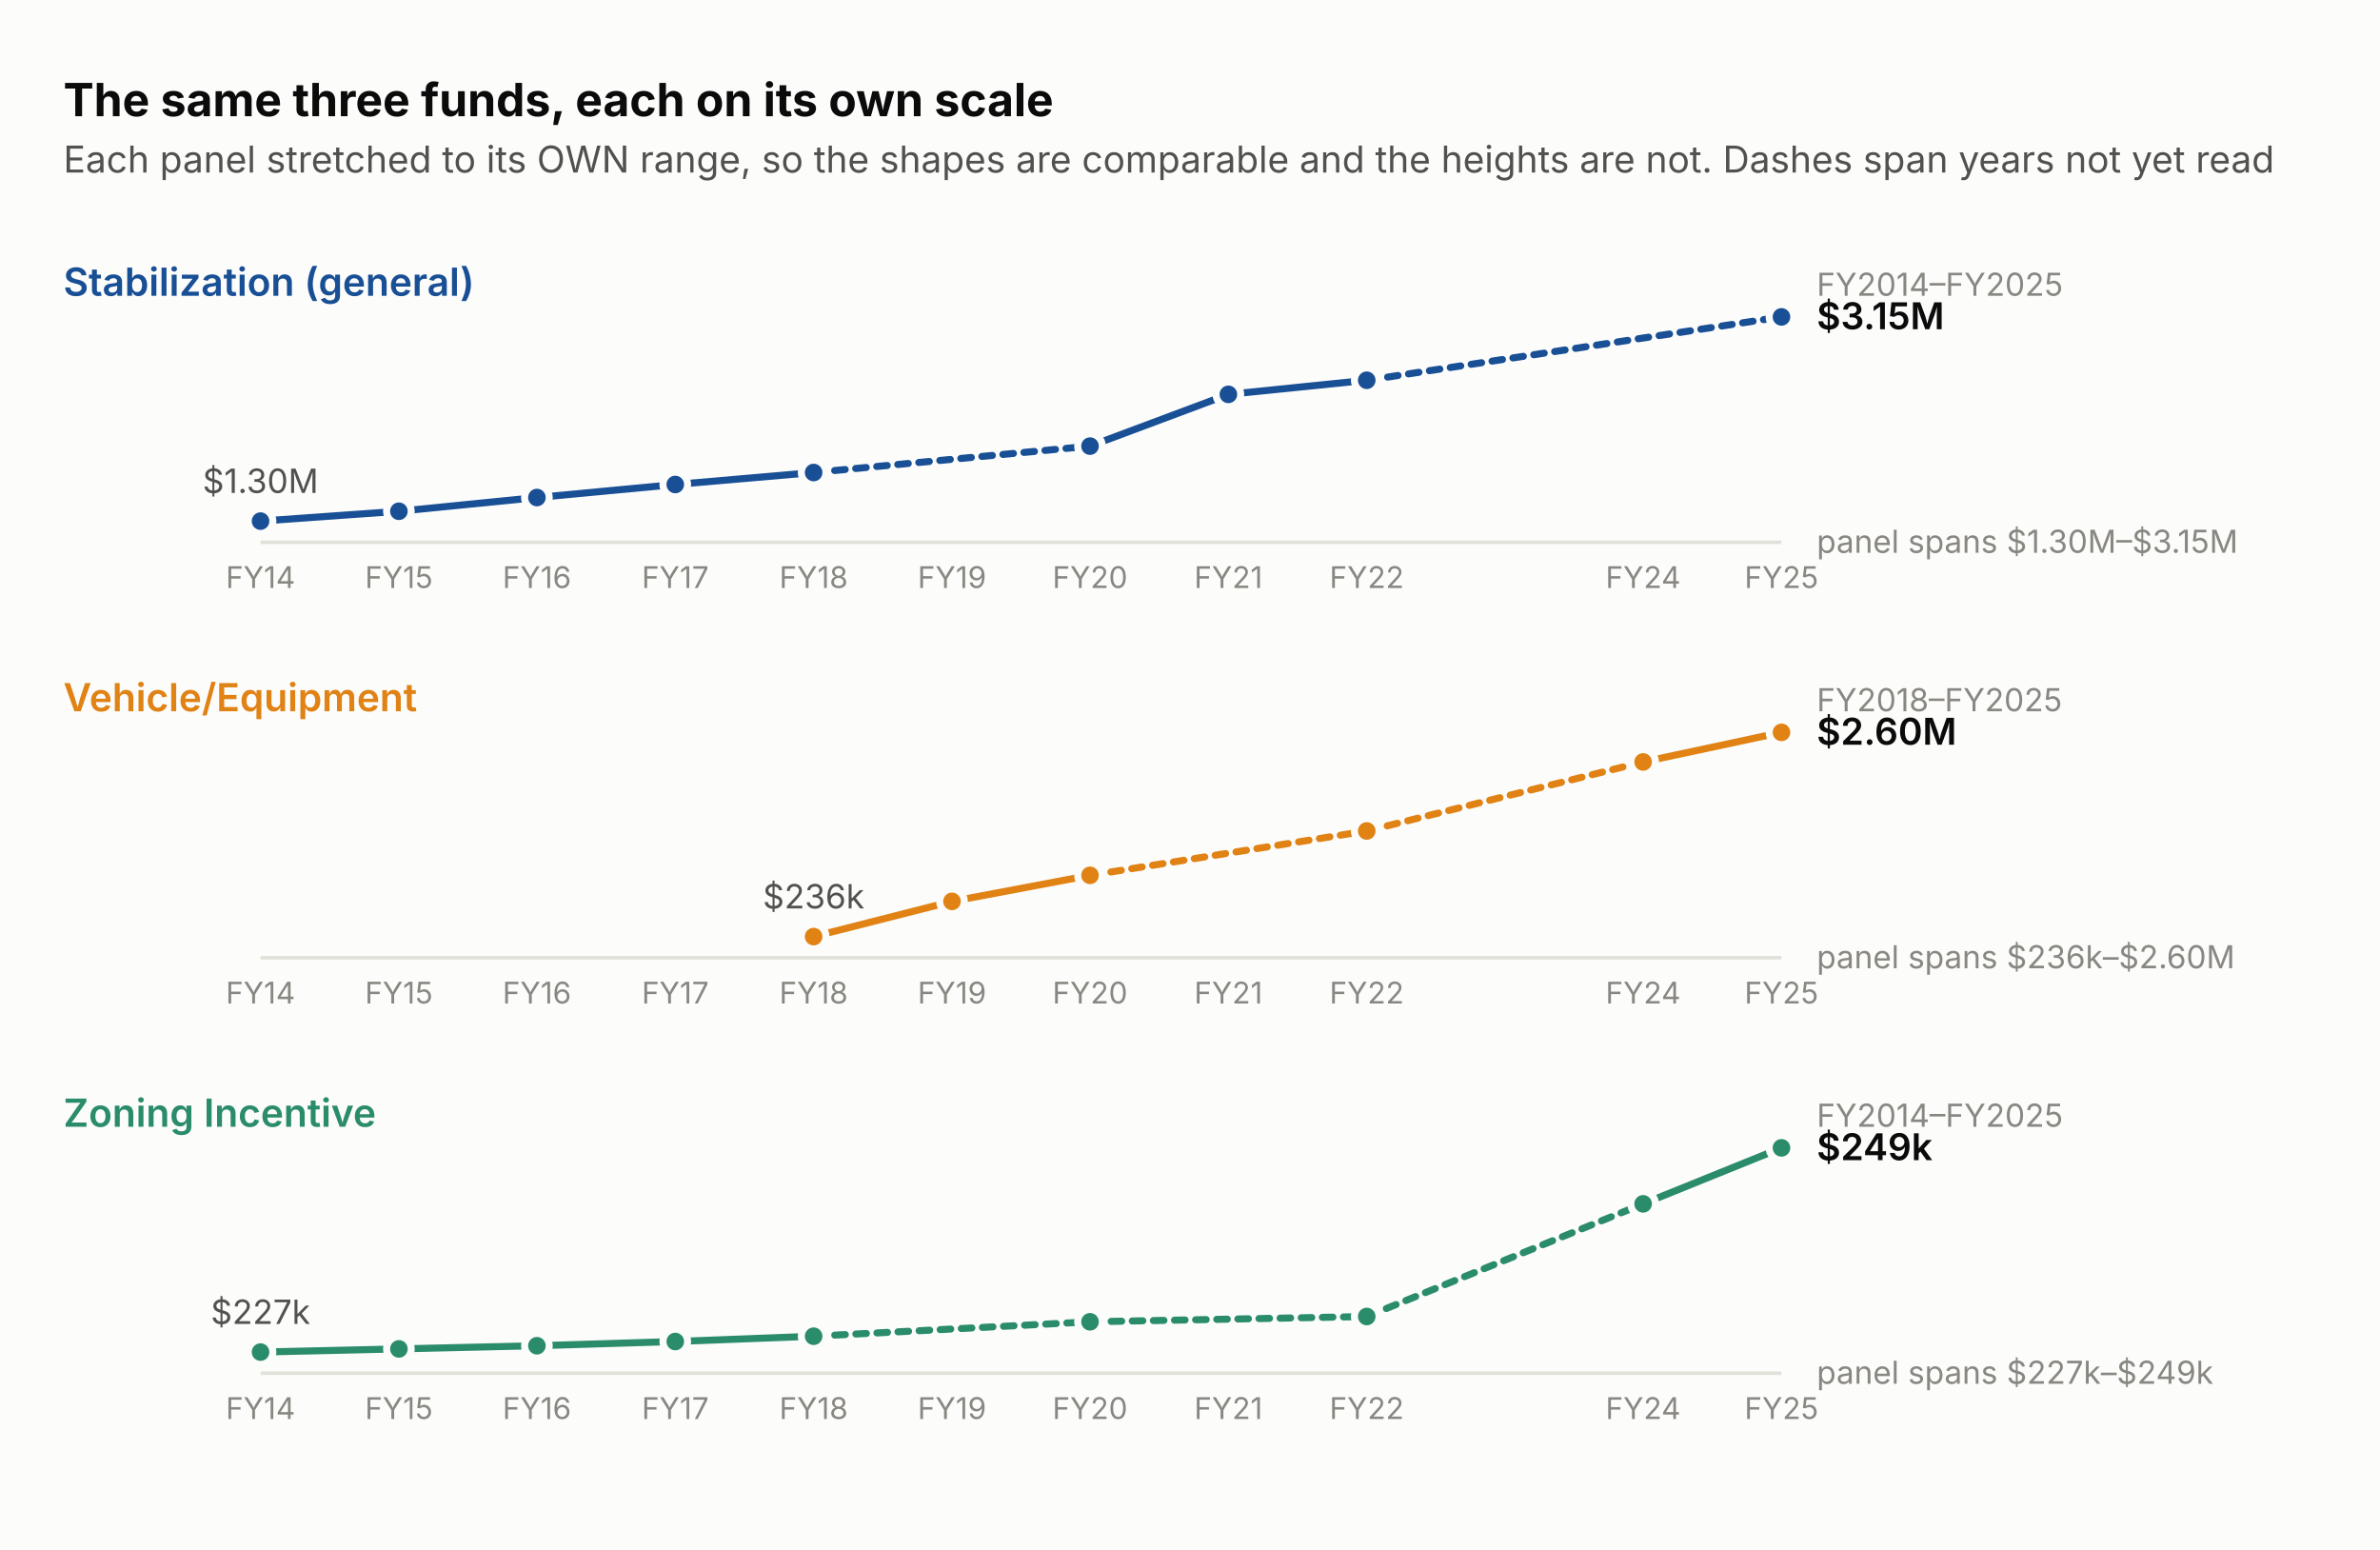
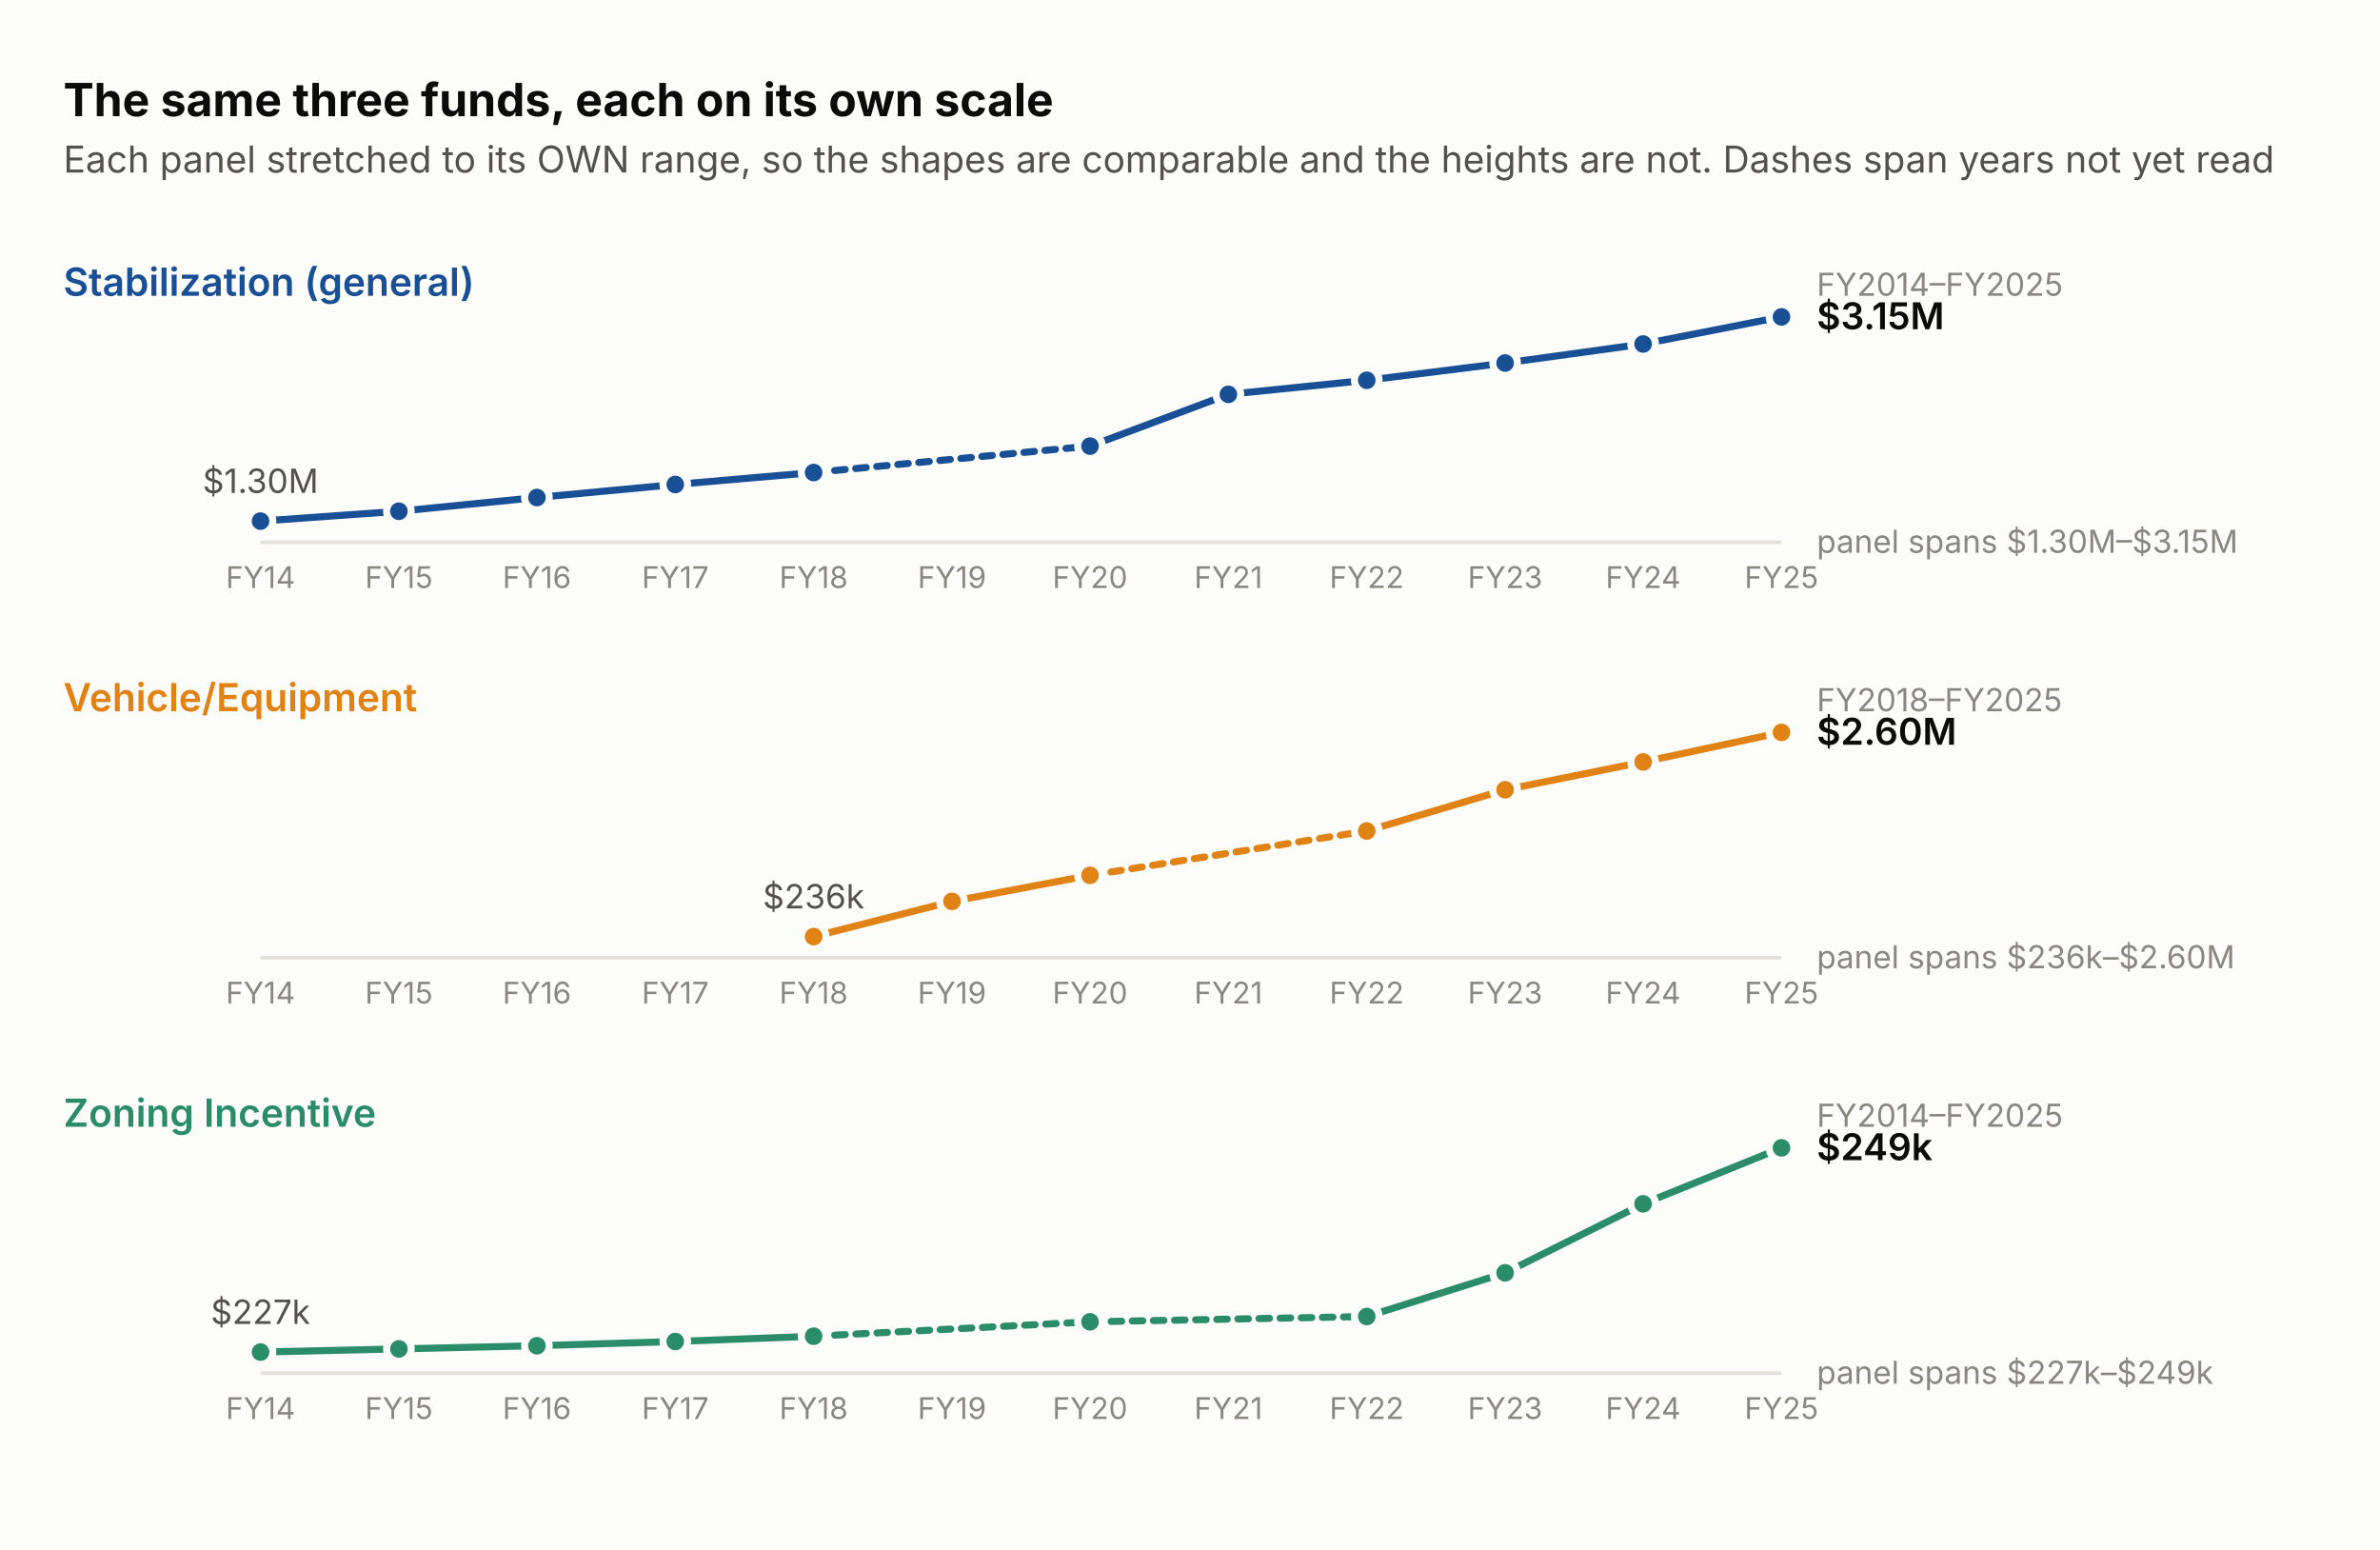
<svg xmlns="http://www.w3.org/2000/svg" viewBox="0 0 676 440" width="676" height="440" role="img" aria-label="The same three funds, each on its own scale. Each panel stretched to its OWN range, so the shapes are comparable and the heights are not. Dashes span years not yet read" font-family="system-ui, -apple-system, &quot;Segoe UI&quot;, sans-serif">
  <rect width="676" height="440" fill="#fcfcfb" />
  <g transform="translate(18,18)">
    <text x="0" y="15" font-size="13" font-weight="700" fill="#0b0b0b">The same three funds, each on its own scale</text>
    <text x="0" y="31" font-size="10.5" fill="#52514e">Each panel stretched to its OWN range, so the shapes are comparable and the heights are not. Dashes span years not yet read</text>
    <line x1="56" y1="136" x2="488" y2="136" stroke="#e1e0d9" stroke-width="1" />
    <text x="0" y="66" font-size="11" font-weight="600" fill="#184f95">Stabilization (general)</text>
    <line x1="56.0" y1="130.0" x2="95.3" y2="127.2" stroke-width="2" stroke-linecap="round" stroke="#184f95" />
    <line x1="95.3" y1="127.2" x2="134.5" y2="123.3" stroke-width="2" stroke-linecap="round" stroke="#184f95" />
    <line x1="134.5" y1="123.3" x2="173.8" y2="119.6" stroke-width="2" stroke-linecap="round" stroke="#184f95" />
    <line x1="173.8" y1="119.6" x2="213.1" y2="116.2" stroke-width="2" stroke-linecap="round" stroke="#184f95" />
    <line x1="213.1" y1="116.2" x2="291.6" y2="108.7" stroke-width="2" stroke-linecap="round" stroke-dasharray="3 3" stroke="#184f95" />
    <line x1="291.6" y1="108.7" x2="330.9" y2="94.0" stroke-width="2" stroke-linecap="round" stroke="#184f95" />
    <line x1="330.9" y1="94.0" x2="370.2" y2="90.0" stroke-width="2" stroke-linecap="round" stroke="#184f95" />
-     <line x1="370.2" y1="90.0" x2="488.0" y2="72.0" stroke-width="2" stroke-linecap="round" stroke-dasharray="3 3" stroke="#184f95" />
+     <line x1="370.2" y1="90.0" x2="409.5" y2="85.1" stroke-width="2" stroke-linecap="round" stroke="#184f95" />
+     <line x1="409.5" y1="85.1" x2="448.7" y2="79.7" stroke-width="2" stroke-linecap="round" stroke="#184f95" />
+     <line x1="448.7" y1="79.7" x2="488.0" y2="72.0" stroke-width="2" stroke-linecap="round" stroke="#184f95" />
    <circle cx="56.0" cy="130.0" r="3.5" fill="#184f95" stroke="#fcfcfb" stroke-width="2" />
    <circle cx="95.3" cy="127.2" r="3.5" fill="#184f95" stroke="#fcfcfb" stroke-width="2" />
    <circle cx="134.5" cy="123.3" r="3.5" fill="#184f95" stroke="#fcfcfb" stroke-width="2" />
    <circle cx="173.8" cy="119.6" r="3.5" fill="#184f95" stroke="#fcfcfb" stroke-width="2" />
    <circle cx="213.1" cy="116.2" r="3.5" fill="#184f95" stroke="#fcfcfb" stroke-width="2" />
    <circle cx="291.6" cy="108.7" r="3.5" fill="#184f95" stroke="#fcfcfb" stroke-width="2" />
    <circle cx="330.9" cy="94.0" r="3.5" fill="#184f95" stroke="#fcfcfb" stroke-width="2" />
    <circle cx="370.2" cy="90.0" r="3.5" fill="#184f95" stroke="#fcfcfb" stroke-width="2" />
+     <circle cx="409.5" cy="85.1" r="3.5" fill="#184f95" stroke="#fcfcfb" stroke-width="2" />
+     <circle cx="448.7" cy="79.7" r="3.5" fill="#184f95" stroke="#fcfcfb" stroke-width="2" />
    <circle cx="488.0" cy="72.0" r="3.5" fill="#184f95" stroke="#fcfcfb" stroke-width="2" />
    <text x="56.0" y="122.0" font-size="9.5" text-anchor="middle" fill="#52514e">$1.30M</text>
    <text x="498.0" y="75.5" font-size="10.5" font-weight="600" fill="#0b0b0b">$3.15M</text>
    <text x="498" y="66" font-size="9" fill="#898781">FY2014–FY2025</text>
    <text x="498" y="139" font-size="9" fill="#898781">panel spans $1.30M–$3.15M</text>
    <text x="56.0" y="149" font-size="8.5" text-anchor="middle" fill="#898781">FY14</text>
    <text x="95.3" y="149" font-size="8.5" text-anchor="middle" fill="#898781">FY15</text>
    <text x="134.5" y="149" font-size="8.5" text-anchor="middle" fill="#898781">FY16</text>
    <text x="173.8" y="149" font-size="8.5" text-anchor="middle" fill="#898781">FY17</text>
    <text x="213.1" y="149" font-size="8.5" text-anchor="middle" fill="#898781">FY18</text>
    <text x="252.4" y="149" font-size="8.5" text-anchor="middle" fill="#898781">FY19</text>
    <text x="291.6" y="149" font-size="8.5" text-anchor="middle" fill="#898781">FY20</text>
    <text x="330.9" y="149" font-size="8.5" text-anchor="middle" fill="#898781">FY21</text>
    <text x="370.2" y="149" font-size="8.5" text-anchor="middle" fill="#898781">FY22</text>
+     <text x="409.5" y="149" font-size="8.5" text-anchor="middle" fill="#898781">FY23</text>
    <text x="448.7" y="149" font-size="8.5" text-anchor="middle" fill="#898781">FY24</text>
    <text x="488.0" y="149" font-size="8.5" text-anchor="middle" fill="#898781">FY25</text>
    <line x1="56" y1="254" x2="488" y2="254" stroke="#e1e0d9" stroke-width="1" />
    <text x="0" y="184" font-size="11" font-weight="600" fill="#e08214">Vehicle/Equipment</text>
    <line x1="213.1" y1="248.0" x2="252.4" y2="238.0" stroke-width="2" stroke-linecap="round" stroke="#e08214" />
    <line x1="252.4" y1="238.0" x2="291.6" y2="230.6" stroke-width="2" stroke-linecap="round" stroke="#e08214" />
    <line x1="291.6" y1="230.6" x2="370.2" y2="218.0" stroke-width="2" stroke-linecap="round" stroke-dasharray="3 3" stroke="#e08214" />
-     <line x1="370.2" y1="218.0" x2="448.7" y2="198.4" stroke-width="2" stroke-linecap="round" stroke-dasharray="3 3" stroke="#e08214" />
+     <line x1="370.2" y1="218.0" x2="409.5" y2="206.3" stroke-width="2" stroke-linecap="round" stroke="#e08214" />
+     <line x1="409.5" y1="206.3" x2="448.7" y2="198.4" stroke-width="2" stroke-linecap="round" stroke="#e08214" />
    <line x1="448.7" y1="198.4" x2="488.0" y2="190.0" stroke-width="2" stroke-linecap="round" stroke="#e08214" />
    <circle cx="213.1" cy="248.0" r="3.5" fill="#e08214" stroke="#fcfcfb" stroke-width="2" />
    <circle cx="252.4" cy="238.0" r="3.5" fill="#e08214" stroke="#fcfcfb" stroke-width="2" />
    <circle cx="291.6" cy="230.6" r="3.5" fill="#e08214" stroke="#fcfcfb" stroke-width="2" />
    <circle cx="370.2" cy="218.0" r="3.5" fill="#e08214" stroke="#fcfcfb" stroke-width="2" />
+     <circle cx="409.5" cy="206.3" r="3.5" fill="#e08214" stroke="#fcfcfb" stroke-width="2" />
    <circle cx="448.7" cy="198.4" r="3.5" fill="#e08214" stroke="#fcfcfb" stroke-width="2" />
    <circle cx="488.0" cy="190.0" r="3.5" fill="#e08214" stroke="#fcfcfb" stroke-width="2" />
    <text x="213.1" y="240.0" font-size="9.5" text-anchor="middle" fill="#52514e">$236k</text>
    <text x="498.0" y="193.5" font-size="10.5" font-weight="600" fill="#0b0b0b">$2.60M</text>
    <text x="498" y="184" font-size="9" fill="#898781">FY2018–FY2025</text>
    <text x="498" y="257" font-size="9" fill="#898781">panel spans $236k–$2.60M</text>
    <text x="56.0" y="267" font-size="8.5" text-anchor="middle" fill="#898781">FY14</text>
    <text x="95.3" y="267" font-size="8.5" text-anchor="middle" fill="#898781">FY15</text>
    <text x="134.5" y="267" font-size="8.5" text-anchor="middle" fill="#898781">FY16</text>
    <text x="173.8" y="267" font-size="8.5" text-anchor="middle" fill="#898781">FY17</text>
    <text x="213.1" y="267" font-size="8.5" text-anchor="middle" fill="#898781">FY18</text>
    <text x="252.4" y="267" font-size="8.5" text-anchor="middle" fill="#898781">FY19</text>
    <text x="291.6" y="267" font-size="8.5" text-anchor="middle" fill="#898781">FY20</text>
    <text x="330.9" y="267" font-size="8.5" text-anchor="middle" fill="#898781">FY21</text>
    <text x="370.2" y="267" font-size="8.5" text-anchor="middle" fill="#898781">FY22</text>
+     <text x="409.5" y="267" font-size="8.5" text-anchor="middle" fill="#898781">FY23</text>
    <text x="448.7" y="267" font-size="8.5" text-anchor="middle" fill="#898781">FY24</text>
    <text x="488.0" y="267" font-size="8.5" text-anchor="middle" fill="#898781">FY25</text>
    <line x1="56" y1="372" x2="488" y2="372" stroke="#e1e0d9" stroke-width="1" />
    <text x="0" y="302" font-size="11" font-weight="600" fill="#2a8c6a">Zoning Incentive</text>
    <line x1="56.0" y1="366.0" x2="95.3" y2="365.1" stroke-width="2" stroke-linecap="round" stroke="#2a8c6a" />
    <line x1="95.3" y1="365.1" x2="134.5" y2="364.2" stroke-width="2" stroke-linecap="round" stroke="#2a8c6a" />
    <line x1="134.5" y1="364.2" x2="173.8" y2="363.0" stroke-width="2" stroke-linecap="round" stroke="#2a8c6a" />
    <line x1="173.8" y1="363.0" x2="213.1" y2="361.5" stroke-width="2" stroke-linecap="round" stroke="#2a8c6a" />
    <line x1="213.1" y1="361.5" x2="291.6" y2="357.4" stroke-width="2" stroke-linecap="round" stroke-dasharray="3 3" stroke="#2a8c6a" />
    <line x1="291.6" y1="357.4" x2="370.2" y2="355.9" stroke-width="2" stroke-linecap="round" stroke-dasharray="3 3" stroke="#2a8c6a" />
-     <line x1="370.2" y1="355.9" x2="448.7" y2="323.9" stroke-width="2" stroke-linecap="round" stroke-dasharray="3 3" stroke="#2a8c6a" />
+     <line x1="370.2" y1="355.9" x2="409.5" y2="343.5" stroke-width="2" stroke-linecap="round" stroke="#2a8c6a" />
+     <line x1="409.5" y1="343.5" x2="448.7" y2="323.9" stroke-width="2" stroke-linecap="round" stroke="#2a8c6a" />
    <line x1="448.7" y1="323.9" x2="488.0" y2="308.0" stroke-width="2" stroke-linecap="round" stroke="#2a8c6a" />
    <circle cx="56.0" cy="366.0" r="3.5" fill="#2a8c6a" stroke="#fcfcfb" stroke-width="2" />
    <circle cx="95.3" cy="365.1" r="3.5" fill="#2a8c6a" stroke="#fcfcfb" stroke-width="2" />
    <circle cx="134.5" cy="364.2" r="3.5" fill="#2a8c6a" stroke="#fcfcfb" stroke-width="2" />
    <circle cx="173.8" cy="363.0" r="3.5" fill="#2a8c6a" stroke="#fcfcfb" stroke-width="2" />
    <circle cx="213.1" cy="361.5" r="3.5" fill="#2a8c6a" stroke="#fcfcfb" stroke-width="2" />
    <circle cx="291.6" cy="357.4" r="3.5" fill="#2a8c6a" stroke="#fcfcfb" stroke-width="2" />
    <circle cx="370.2" cy="355.9" r="3.5" fill="#2a8c6a" stroke="#fcfcfb" stroke-width="2" />
+     <circle cx="409.5" cy="343.5" r="3.5" fill="#2a8c6a" stroke="#fcfcfb" stroke-width="2" />
    <circle cx="448.7" cy="323.9" r="3.5" fill="#2a8c6a" stroke="#fcfcfb" stroke-width="2" />
    <circle cx="488.0" cy="308.0" r="3.5" fill="#2a8c6a" stroke="#fcfcfb" stroke-width="2" />
    <text x="56.0" y="358.0" font-size="9.5" text-anchor="middle" fill="#52514e">$227k</text>
    <text x="498.0" y="311.5" font-size="10.5" font-weight="600" fill="#0b0b0b">$249k</text>
    <text x="498" y="302" font-size="9" fill="#898781">FY2014–FY2025</text>
    <text x="498" y="375" font-size="9" fill="#898781">panel spans $227k–$249k</text>
    <text x="56.0" y="385" font-size="8.5" text-anchor="middle" fill="#898781">FY14</text>
    <text x="95.3" y="385" font-size="8.5" text-anchor="middle" fill="#898781">FY15</text>
    <text x="134.5" y="385" font-size="8.5" text-anchor="middle" fill="#898781">FY16</text>
    <text x="173.8" y="385" font-size="8.5" text-anchor="middle" fill="#898781">FY17</text>
    <text x="213.1" y="385" font-size="8.5" text-anchor="middle" fill="#898781">FY18</text>
    <text x="252.4" y="385" font-size="8.5" text-anchor="middle" fill="#898781">FY19</text>
    <text x="291.6" y="385" font-size="8.5" text-anchor="middle" fill="#898781">FY20</text>
    <text x="330.9" y="385" font-size="8.5" text-anchor="middle" fill="#898781">FY21</text>
    <text x="370.2" y="385" font-size="8.5" text-anchor="middle" fill="#898781">FY22</text>
+     <text x="409.5" y="385" font-size="8.5" text-anchor="middle" fill="#898781">FY23</text>
    <text x="448.7" y="385" font-size="8.5" text-anchor="middle" fill="#898781">FY24</text>
    <text x="488.0" y="385" font-size="8.5" text-anchor="middle" fill="#898781">FY25</text>
  </g>
</svg>
